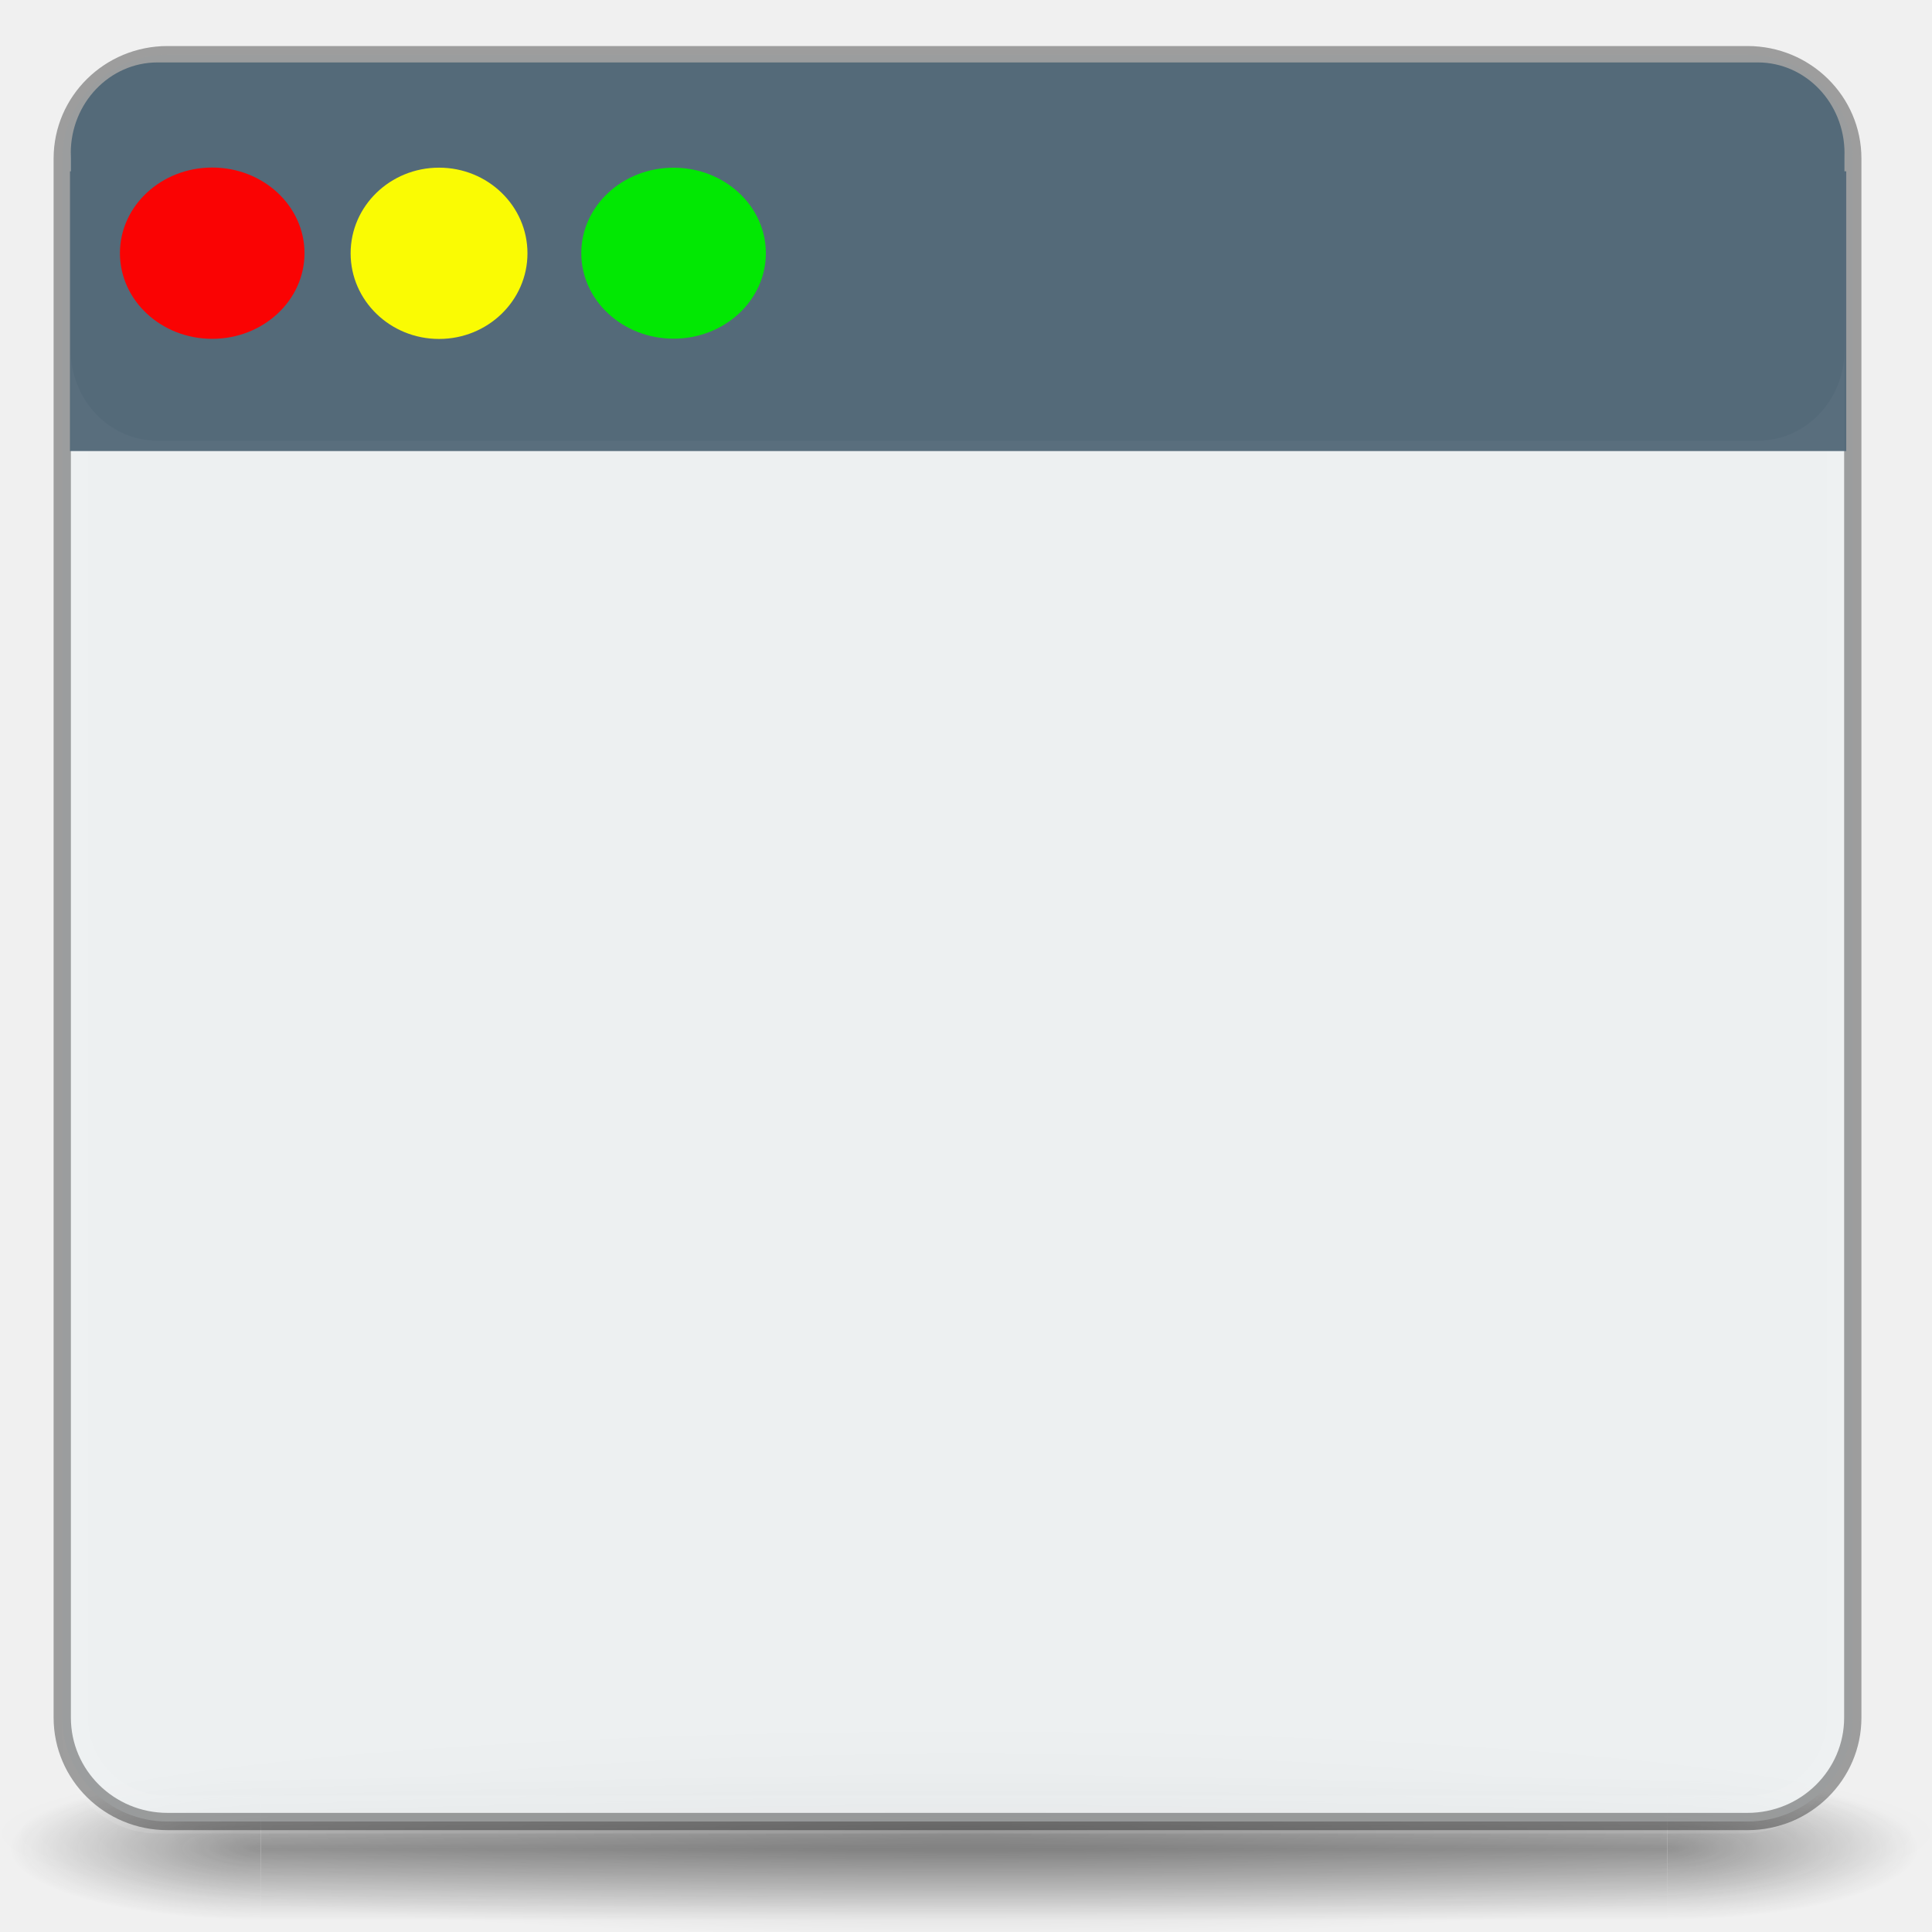
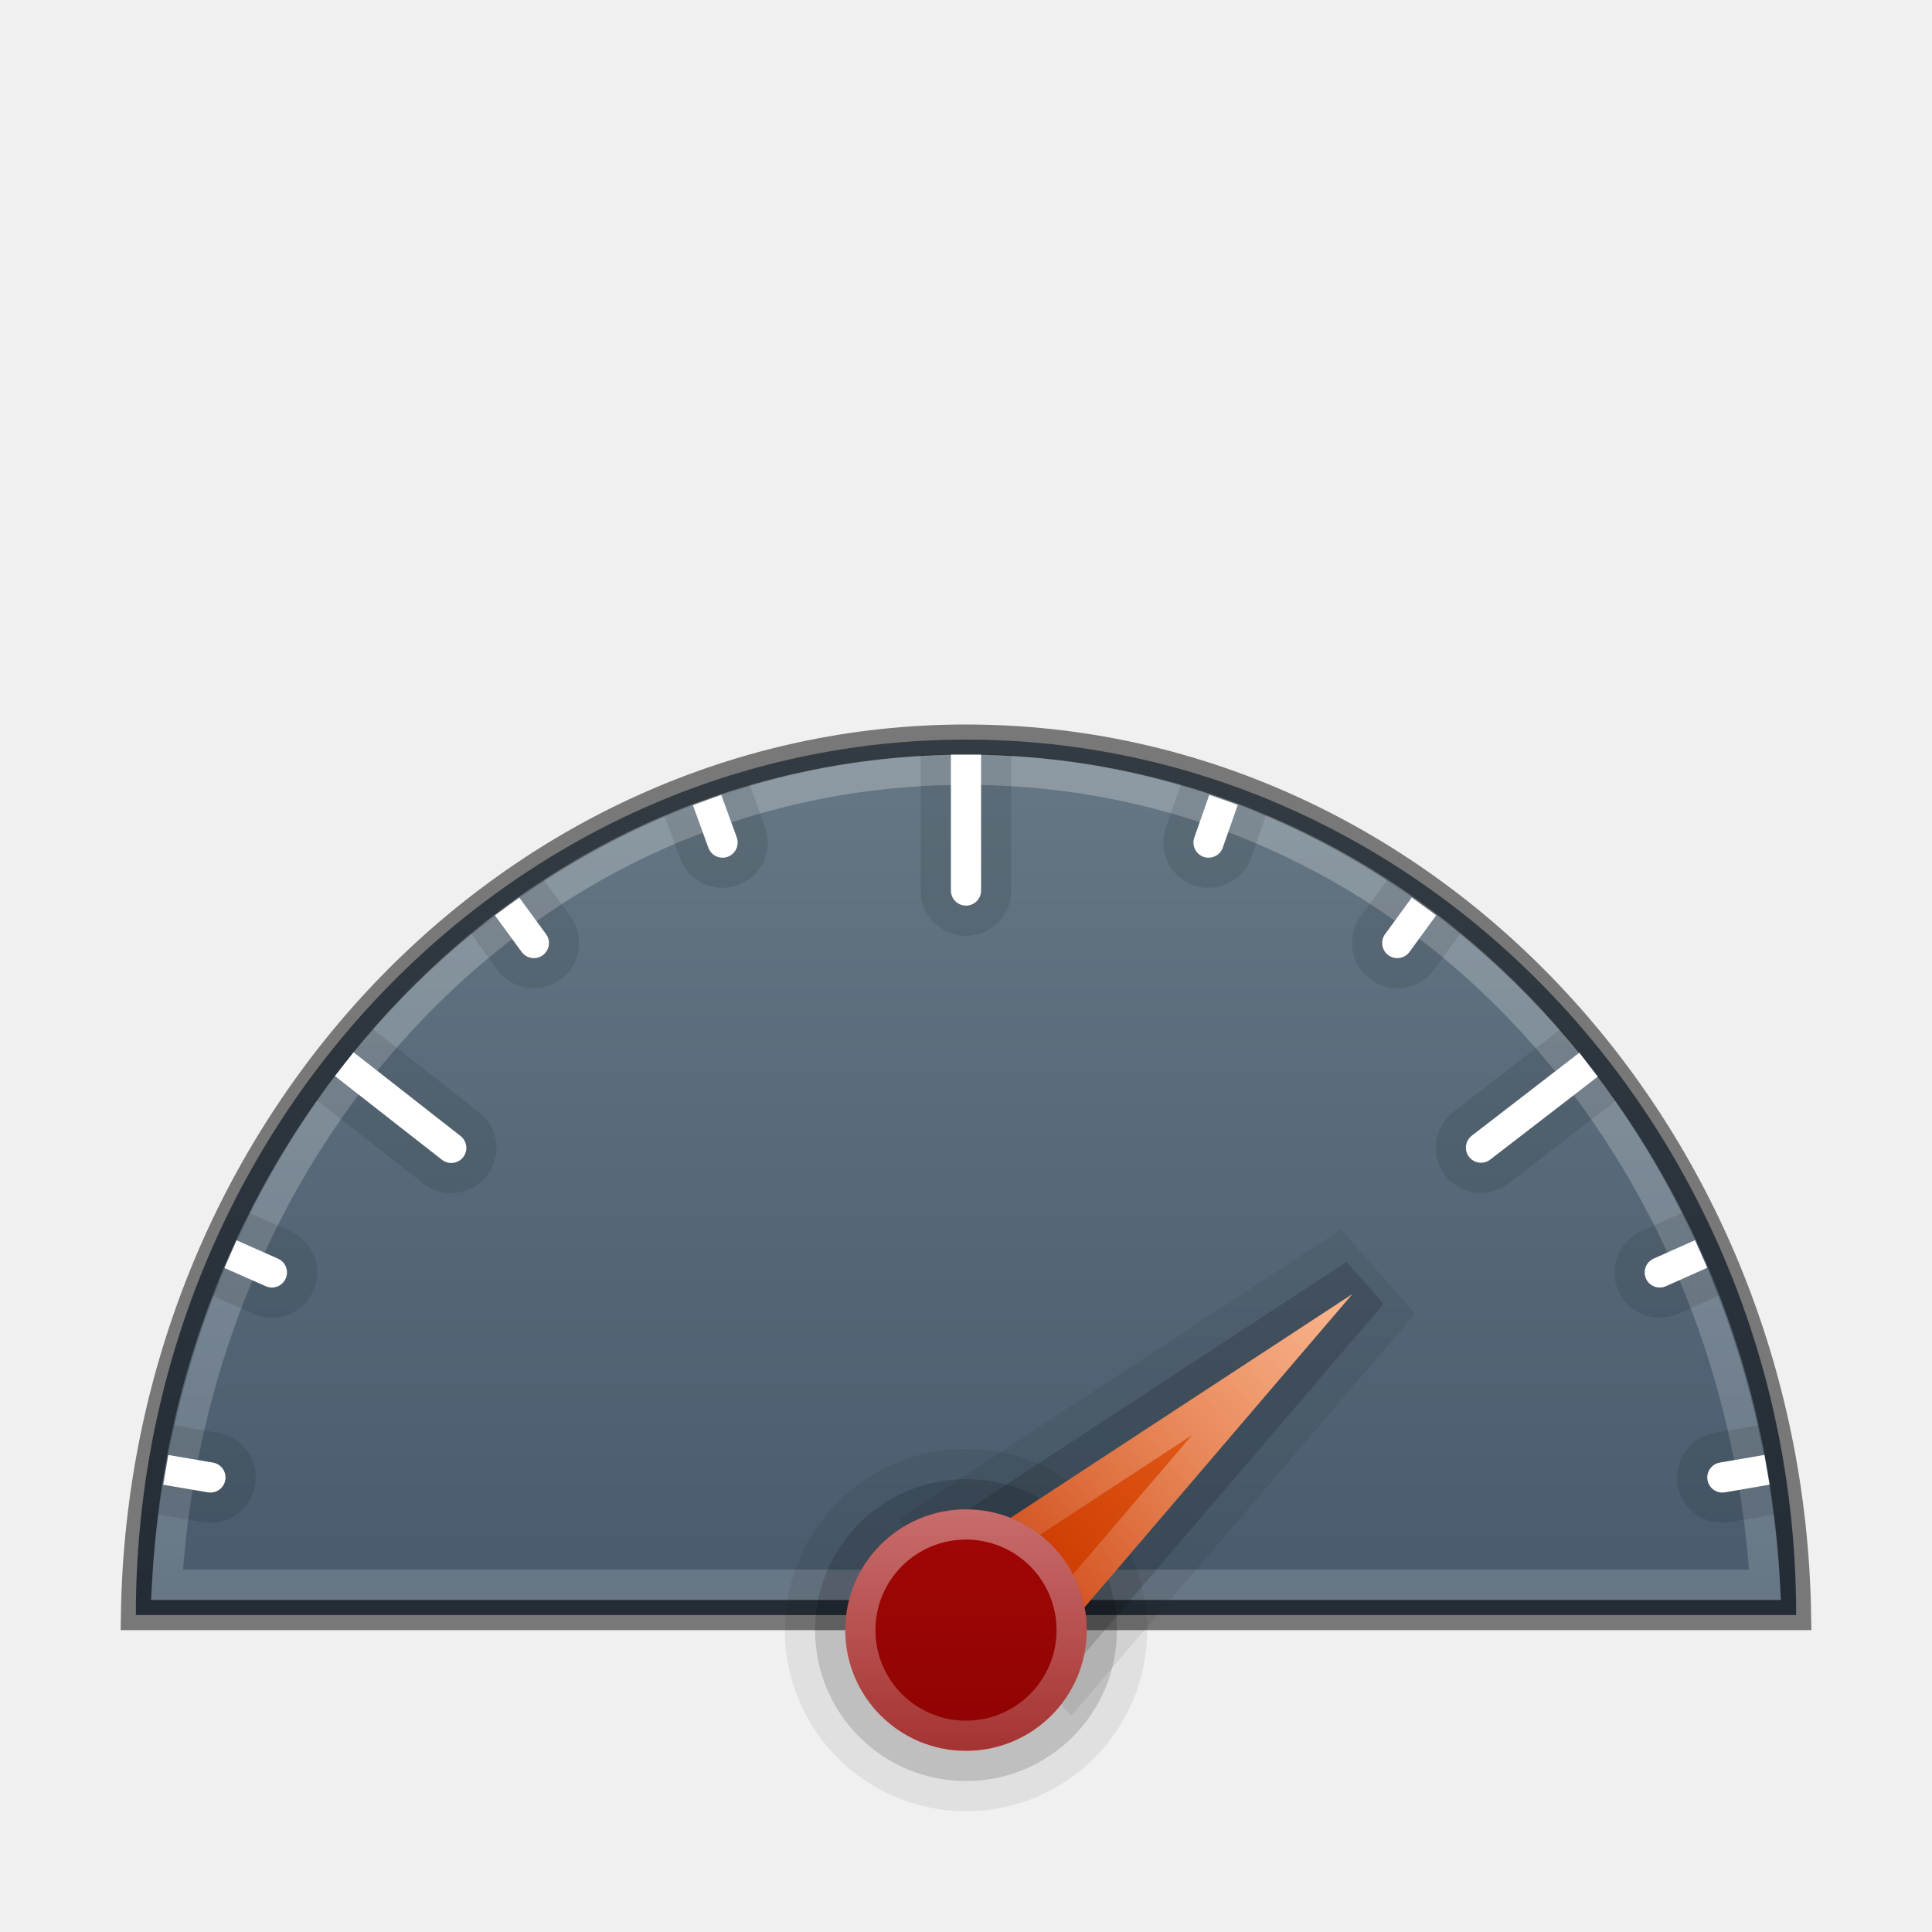
- <svg xmlns="http://www.w3.org/2000/svg" xmlns:xlink="http://www.w3.org/1999/xlink" version="1.1" width="64" height="64" id="svg3130">
-   <defs id="defs3132">
-     <linearGradient id="linearGradient5769">
-       <stop offset="0" style="stop-color:#ffffff;stop-opacity:1" id="stop5771" />
-       <stop offset="0" style="stop-color:#ffffff;stop-opacity:0.235" id="stop5773" />
-       <stop offset="1" style="stop-color:#ffffff;stop-opacity:0.157" id="stop5775" />
-       <stop offset="1" style="stop-color:#ffffff;stop-opacity:0.392" id="stop5777" />
+ <svg xmlns="http://www.w3.org/2000/svg" id="svg102" version="1.1" fill="none" viewBox="0 0 64 64" height="64" width="64">
+   <path id="path4" fill="url(#paint0_linear)" d="M32 24.5C16.812 24.5 4.5 37.484 4.5 53.5H59.5C59.5 37.484 47.188 24.5 32 24.5Z" />
+   <path id="path6" stroke-opacity="0.5" stroke="black" d="M59.496 53.5H4.504C4.753 37.406 16.999 24.5 32 24.5C47.001 24.5 59.247 37.406 59.496 53.5Z" />
+   <path id="path8" stroke="url(#paint1_linear)" d="M5.527 52.5C6.446 37.465 17.567 25.5 32 25.5C46.433 25.5 57.554 37.465 58.473 52.5H5.527Z" />
+   <path id="path10" fill-opacity="0.1" fill="black" d="M30.5 25H33.5V29.5C33.5 30.328 32.828 31 32 31C31.172 31 30.5 30.328 30.5 29.5V25Z" />
+   <path id="path12" fill="white" d="M31.5 25H32.5V29.5C32.5 29.776 32.276 30 32 30C31.724 30 31.5 29.776 31.5 29.5V25Z" />
+   <path id="path14" fill-opacity="0.1" fill="black" d="M51.708 34.081L53.539 36.457L49.976 39.205C49.32 39.711 48.378 39.589 47.872 38.933C47.366 38.277 47.488 37.335 48.144 36.829L51.708 34.081Z" />
+   <path id="path16" fill="white" d="M52.318 34.873L52.929 35.665L49.365 38.413C49.146 38.582 48.832 38.541 48.664 38.322C48.495 38.104 48.536 37.79 48.755 37.621L52.318 34.873Z" />
+   <path id="path18" fill-opacity="0.1" fill="black" d="M39.116 26L41.947 26.992L41.451 28.408C41.177 29.19 40.321 29.601 39.539 29.327C38.757 29.053 38.346 28.197 38.62 27.416L39.116 26Z" />
+   <path id="path20" fill="white" d="M40.059 26.331L41.003 26.662L40.507 28.077C40.416 28.338 40.13 28.475 39.87 28.384C39.609 28.292 39.472 28.007 39.563 27.746L40.059 26.331Z" />
+   <path id="path22" fill-opacity="0.1" fill="black" d="M45.959 29.143L48.383 30.911L47.499 32.123C47.011 32.792 46.072 32.939 45.403 32.451C44.734 31.963 44.587 31.025 45.075 30.355L45.959 29.143Z" />
+   <path id="path24" fill="white" d="M46.767 29.733L47.575 30.322L46.691 31.534C46.528 31.757 46.215 31.806 45.992 31.643C45.769 31.481 45.72 31.168 45.883 30.945L46.767 29.733Z" />
+   <path id="path26" fill-opacity="0.1" fill="black" d="M22.013 27.015L24.832 25.989L25.345 27.399C25.629 28.177 25.227 29.038 24.449 29.321C23.67 29.605 22.809 29.203 22.526 28.425L22.013 27.015Z" />
+   <path id="path28" fill="white" d="M22.953 26.673L23.893 26.331L24.406 27.741C24.5 28 24.366 28.287 24.107 28.382C23.847 28.476 23.56 28.342 23.466 28.083L22.953 26.673Z" />
+   <path id="path30" fill-opacity="0.1" fill="black" d="M15.588 30.914L18.009 29.143L18.895 30.354C19.384 31.022 19.239 31.961 18.57 32.45C17.901 32.939 16.963 32.794 16.474 32.125L15.588 30.914Z" />
+   <path id="path32" fill="white" d="M16.395 30.324L17.202 29.733L18.088 30.944C18.251 31.167 18.203 31.48 17.98 31.643C17.757 31.806 17.444 31.757 17.281 31.535L16.395 30.324Z" />
+   <path id="path34" fill-opacity="0.1" fill="black" d="M7.029 42.917L8.24 40.173L9.613 40.779C10.37 41.113 10.713 41.999 10.379 42.757C10.044 43.515 9.159 43.858 8.401 43.523L7.029 42.917Z" />
+   <path id="path36" fill="white" d="M7.433 42.002L7.837 41.088L9.209 41.694C9.461 41.805 9.576 42.1 9.464 42.353C9.353 42.605 9.057 42.72 8.805 42.608L7.433 42.002Z" />
+   <path id="path38" fill-opacity="0.1" fill="black" d="M5.24 50.17L5.743 47.212L7.222 47.464C8.039 47.603 8.588 48.378 8.449 49.194C8.31 50.011 7.535 50.56 6.719 50.422L5.24 50.17Z" />
+   <path id="path40" fill="white" d="M5.408 49.184L5.575 48.198L7.054 48.45C7.326 48.496 7.51 48.755 7.463 49.027C7.417 49.299 7.159 49.482 6.886 49.436L5.408 49.184Z" />
+   <path id="path42" fill-opacity="0.1" fill="black" d="M55.74 40.17L56.963 42.909L55.593 43.521C54.837 43.858 53.95 43.519 53.612 42.762C53.274 42.006 53.614 41.119 54.37 40.781L55.74 40.17Z" />
+   <path id="path44" fill="white" d="M56.148 41.083L56.555 41.996L55.185 42.608C54.933 42.72 54.638 42.607 54.525 42.355C54.413 42.103 54.526 41.807 54.778 41.694L56.148 41.083Z" />
+   <path id="path46" fill-opacity="0.1" fill="black" d="M58.28 47.21L58.788 50.167L57.31 50.421C56.493 50.562 55.718 50.013 55.578 49.197C55.437 48.38 55.985 47.605 56.802 47.465L58.28 47.21Z" />
+   <path id="path48" fill="white" d="M58.449 48.196L58.619 49.181L57.141 49.436C56.868 49.482 56.61 49.3 56.563 49.028C56.516 48.755 56.699 48.497 56.971 48.45L58.449 48.196Z" />
+   <path id="path50" fill-opacity="0.1" fill="black" d="M10.48 36.434L12.329 34.071L15.873 36.844C16.525 37.355 16.64 38.297 16.13 38.95C15.619 39.602 14.676 39.717 14.024 39.207L10.48 36.434Z" />
+   <path id="path52" fill="white" d="M11.096 35.646L11.713 34.858L15.256 37.632C15.474 37.802 15.512 38.116 15.342 38.334C15.172 38.551 14.858 38.589 14.64 38.419L11.096 35.646Z" />
+   <circle id="circle54" stroke-width="2" stroke-opacity="0.07" stroke="black" r="5" cy="54" cx="32" />
+   <circle id="circle56" stroke-opacity="0.15" stroke="black" r="4.5" cy="54" cx="32" />
+   <path id="path58" stroke-miterlimit="5.016" stroke-opacity="0.15" stroke="black" d="M34.367 54.96L34.747 55.393L35.122 54.955L36.558 53.276L39.429 49.916L45.173 43.198L44.519 42.455L37.124 47.296L33.427 49.717L31.578 50.927L31.096 51.243L31.477 51.676L34.367 54.96Z" />
+   <path id="path60" stroke-miterlimit="5.016" stroke-width="2" stroke-opacity="0.07" stroke="black" d="M34.709 54.451L35.471 55.317L36.22 54.44L36.938 53.6L39.81 50.241L45.553 43.523L44.245 42.036L36.85 46.878L33.153 49.298L32.228 49.904L31.264 50.535L32.026 51.401L34.709 54.451Z" />
+   <path id="path62" fill="url(#paint2_linear)" d="M33.306 56.31L30.003 52.556L44.793 42.873L33.306 56.31Z" />
+   <path id="path64" stroke-miterlimit="16" stroke="url(#paint3_linear)" d="M33.3 55.547L30.759 52.658L42.139 45.208L33.3 55.547Z" />
+   <circle id="circle66" fill="url(#paint4_linear)" r="4" cy="54" cx="32" />
+   <circle id="circle68" stroke="url(#paint5_linear)" r="3.5" cy="54" cx="32" />
+   <defs id="defs100">
+     <linearGradient gradientUnits="userSpaceOnUse" y2="53.5" x2="32" y1="24.5" x1="32" id="paint0_linear">
+       <stop id="stop70" stop-color="#667885" />
+       <stop id="stop72" stop-color="#485A6C" offset="1" />
    </linearGradient>
-     <linearGradient id="linearGradient5736">
-       <stop offset="0" style="stop-color:#586e75;stop-opacity:1" id="stop5738" />
-       <stop offset="1" style="stop-color:#073642;stop-opacity:1" id="stop5740" />
+     <linearGradient gradientUnits="userSpaceOnUse" y2="53" x2="32" y1="25" x1="32" id="paint1_linear">
+       <stop id="stop75" stop-opacity="0.26" stop-color="white" />
+       <stop id="stop77" stop-opacity="0.17" stop-color="white" offset="1" />
    </linearGradient>
-     <linearGradient id="linearGradient4337">
-       <stop offset="0" style="stop-color:#fdf6e3;stop-opacity:1" id="stop4339" />
-       <stop offset="1" style="stop-color:#eee8d5;stop-opacity:1" id="stop4341" />
+     <linearGradient gradientUnits="userSpaceOnUse" y2="52" x2="34" y1="42.873" x1="44.793" id="paint2_linear">
+       <stop id="stop80" stop-color="#F37329" />
+       <stop id="stop82" stop-color="#CC3B02" offset="1" />
    </linearGradient>
-     <linearGradient x1="41.453" y1="-3.75" x2="41.453" y2="42.06" id="linearGradient4277-0" xlink:href="#linearGradient5769" gradientUnits="userSpaceOnUse" gradientTransform="matrix(1.432432,0,0,1.135135,-0.37882,10.25677)" />
-     <linearGradient x1="25.132" y1="0.985" x2="25.132" y2="47.013" id="linearGradient4285-6" xlink:href="#linearGradient4337" gradientUnits="userSpaceOnUse" gradientTransform="matrix(1.571425,0,0,0.9560468,-3.7142,13.08819)" />
-     <radialGradient cx="19.534" cy="40.43" r="23.93" fx="19.534" fy="40.43" id="radialGradient4291-0" xlink:href="#radialGradient3109-470-9-6" gradientUnits="userSpaceOnUse" gradientTransform="matrix(1.002956,1.769214e-7,-1.4743171e-8,0.0835781,14.40734,56.6209)" />
-     <radialGradient cx="62.625" cy="4.625" r="10.625" id="radialGradient3109-470-9-6" gradientUnits="userSpaceOnUse" gradientTransform="matrix(1.129412,0,0,0.2823525,-58.72941,19.69412)">
-       <stop id="stop5165-6-1" style="stop-color:#000000;stop-opacity:1" offset="0" />
-       <stop id="stop5167-3-5" style="stop-color:#000000;stop-opacity:0" offset="1" />
-     </radialGradient>
-     <linearGradient xlink:href="#linearGradient5736" id="linearGradient5857" gradientUnits="userSpaceOnUse" gradientTransform="matrix(1.516382,0.4032233,-0.248599,0.9208726,3.95455,0.187118)" x1="17.234" y1="-1.663" x2="26.343" y2="54.478" />
-     <linearGradient y2="47.013" x2="25.132" y1="0.985" x1="25.132" gradientTransform="matrix(1.571425,0,0,0.9560468,-5.7142,12.90359)" gradientUnits="userSpaceOnUse" id="linearGradient4523" xlink:href="#linearGradient5736" />
-     <linearGradient y2="42.06" x2="41.453" y1="-3.75" x1="41.453" gradientTransform="matrix(1.432432,0,0,1.135135,-4.37882,8.25677)" gradientUnits="userSpaceOnUse" id="linearGradient4677" xlink:href="#linearGradient5769" />
-     <radialGradient gradientTransform="matrix(0.2487194,0,0,0.07817047,4.951023,45.72137)" gradientUnits="userSpaceOnUse" xlink:href="#linearGradient3820-7-2-1" id="radialGradient3025-3" fy="186.171" fx="99.157" r="62.769" cy="186.171" cx="99.157" />
-     <linearGradient id="linearGradient3820-7-2-1">
-       <stop offset="0" style="stop-color:#3d3d3d;stop-opacity:1" id="stop3822-2-6-3" />
-       <stop offset="0.5" style="stop-color:#686868;stop-opacity:0.498" id="stop3864-8-7-7" />
-       <stop offset="1" style="stop-color:#686868;stop-opacity:0" id="stop3824-1-2-5" />
+     <linearGradient gradientUnits="userSpaceOnUse" y2="54.433" x2="31.655" y1="42.873" x1="44.793" id="paint3_linear">
+       <stop id="stop85" stop-opacity="0.48" stop-color="white" />
+       <stop id="stop87" stop-opacity="0.03" stop-color="white" offset="1" />
    </linearGradient>
-     <linearGradient gradientTransform="matrix(1.059851,0,0,1.05893,-46.00269,13.30072)" gradientUnits="userSpaceOnUse" xlink:href="#linearGradient4011" id="linearGradient3019-3" y2="44.341" x2="71.204" y1="6.238" x1="71.204" />
-     <linearGradient id="linearGradient4011">
-       <stop offset="0" style="stop-color:#ffffff;stop-opacity:1" id="stop4013" />
-       <stop offset="0.508" style="stop-color:#ffffff;stop-opacity:0.235" id="stop4015" />
-       <stop offset="0.835" style="stop-color:#ffffff;stop-opacity:0.157" id="stop4017" />
-       <stop offset="1" style="stop-color:#ffffff;stop-opacity:0.392" id="stop4019" />
+     <linearGradient gradientUnits="userSpaceOnUse" y2="67" x2="32" y1="50" x1="32" id="paint4_linear">
+       <stop id="stop90" stop-color="#A10705" />
+       <stop id="stop92" stop-color="#7A0000" offset="1" />
    </linearGradient>
-     <linearGradient x1="167.983" y1="6.833" x2="167.983" y2="61.692" id="linearGradient3012-1" xlink:href="#linearGradient5803-2-1" gradientUnits="userSpaceOnUse" gradientTransform="matrix(0.7148167,0,0,0.7141959,-85.30647,16.43655)" />
-     <linearGradient id="linearGradient5803-2-1">
-       <stop id="stop5805-1-6" style="stop-color:#fff5ef;stop-opacity:1" offset="0" />
-       <stop id="stop5807-6-6" style="stop-color:#fef8dd;stop-opacity:1" offset="1" />
+     <linearGradient gradientUnits="userSpaceOnUse" y2="58" x2="32" y1="50" x1="32" id="paint5_linear">
+       <stop id="stop95" stop-opacity="0.41" stop-color="white" />
+       <stop id="stop97" stop-opacity="0.19" stop-color="white" offset="1" />
    </linearGradient>
-     <radialGradient gradientTransform="matrix(0.9127923,0,0,0.09636322,35.67744,51.72663)" gradientUnits="userSpaceOnUse" xlink:href="#linearGradient5071-7-3-2" id="radialGradient4111" fy="93.468" fx="-4.029" r="35.338" cy="93.468" cx="-4.029" />
-     <linearGradient id="linearGradient5071-7-3-2">
-       <stop offset="0" style="stop-color:#000000;stop-opacity:1" id="stop5073-2-9-5" />
-       <stop offset="1" style="stop-color:#000000;stop-opacity:0" id="stop5075-2-1-5" />
-     </linearGradient>
-     <radialGradient gradientTransform="matrix(2.003784,0,0,1.4,27.98813,-17.4)" gradientUnits="userSpaceOnUse" xlink:href="#linearGradient3688-166-749-5" id="radialGradient4093" fy="43.5" fx="4.993" r="2.5" cy="43.5" cx="4.993" />
-     <linearGradient id="linearGradient3688-166-749-5">
-       <stop offset="0" style="stop-color:#181818;stop-opacity:1" id="stop2883-0" />
-       <stop offset="1" style="stop-color:#181818;stop-opacity:0" id="stop2885-5" />
-     </linearGradient>
-     <radialGradient gradientTransform="matrix(2.003784,0,0,1.4,-20.01187,-104.4)" gradientUnits="userSpaceOnUse" xlink:href="#linearGradient3688-166-749-5" id="radialGradient4095" fy="43.5" fx="4.993" r="2.5" cy="43.5" cx="4.993" />
-     <linearGradient gradientUnits="userSpaceOnUse" xlink:href="#linearGradient3702-501-757-0" id="linearGradient4097" y2="39.999" x2="25.058" y1="47.028" x1="25.058" />
-     <linearGradient id="linearGradient3702-501-757-0">
-       <stop offset="0" style="stop-color:#181818;stop-opacity:0" id="stop2895-0" />
-       <stop offset="0.5" style="stop-color:#181818;stop-opacity:1" id="stop2897-2" />
-       <stop offset="1" style="stop-color:#181818;stop-opacity:0" id="stop2899-6" />
-     </linearGradient>
-     <linearGradient gradientTransform="matrix(1.575708,0,0,1.549257,-6.325198,-5.393675)" gradientUnits="userSpaceOnUse" xlink:href="#linearGradient3924" id="linearGradient4136" y2="43" x2="24" y1="5" x1="24" />
-     <linearGradient id="linearGradient3924">
-       <stop offset="0" style="stop-color:#ffffff;stop-opacity:1" id="stop3926" />
-       <stop offset="0.063" style="stop-color:#ffffff;stop-opacity:0.235" id="stop3928" />
-       <stop offset="0.951" style="stop-color:#ffffff;stop-opacity:0.157" id="stop3930" />
-       <stop offset="1" style="stop-color:#ffffff;stop-opacity:0.392" id="stop3932" />
-     </linearGradient>
-     <linearGradient gradientTransform="matrix(1.57194,0,0,1.551145,-6.007882,-6.152285)" gradientUnits="userSpaceOnUse" xlink:href="#linearGradient3924" id="linearGradient4136-3" y2="43" x2="24" y1="5" x1="24" />
  </defs>
-   <path d="m 64.256,60.733 a 32.256,3.405 0 0 1 -64.513,0 32.256,3.405 0 1 1 64.513,0 z" id="path3041" style="color:#000000;display:inline;overflow:visible;visibility:visible;opacity:0.2;fill:url(#radialGradient4111);fill-opacity:1;fill-rule:nonzero;stroke:none;stroke-width:1;marker:none;enable-background:accumulate" />
-   <g transform="matrix(1.580713,0,0,0.5251728,-6.001997,38.91536)" id="g2036" style="display:inline">
-     <g transform="matrix(1.052632,0,0,1.285713,-1.263158,-13.42854)" id="g3712" style="opacity:0.4">
-       <rect width="5" height="7" x="38" y="40" id="rect2801" style="fill:url(#radialGradient4093);fill-opacity:1;stroke:none" />
-       <rect width="5" height="7" x="-10" y="-47" transform="scale(-1,-1)" id="rect3696" style="fill:url(#radialGradient4095);fill-opacity:1;stroke:none" />
-       <rect width="28" height="7" x="10" y="40" id="rect3700" style="fill:url(#linearGradient4097);fill-opacity:1;stroke:none" />
-     </g>
-   </g>
-   <rect width="58.301" height="57.322" rx="2.886" ry="2.838" x="2.341" y="3.127" id="rect6741-7" style="opacity:0.3;fill:none;stroke:url(#linearGradient4136);stroke-width:0.572;stroke-linecap:round;stroke-linejoin:round;stroke-miterlimit:4;stroke-dasharray:none;stroke-dashoffset:0;stroke-opacity:1" />
-   <rect width="59.314" height="58.529" rx="3.487" ry="3.44" x="2.062" y="1.811" id="rect5505-21-3-5" style="color:#000000;display:inline;overflow:visible;visibility:visible;opacity:0.9;fill:#ecf0f1;fill-opacity:1;fill-rule:nonzero;stroke:none;stroke-width:1;marker:none;enable-background:accumulate" />
-   <rect width="58.162" height="57.392" rx="2.879" ry="2.841" x="2.638" y="2.379" id="rect6741-7-6" style="opacity:0.3;fill:none;stroke:url(#linearGradient4136-3);stroke-width:0.572;stroke-linecap:round;stroke-linejoin:round;stroke-miterlimit:4;stroke-dasharray:none;stroke-dashoffset:0;stroke-opacity:1" />
-   <rect width="59.314" height="58.529" rx="3.487" ry="3.44" x="2.062" y="1.811" id="rect5505-21-3-1-2" style="color:#000000;display:inline;overflow:visible;visibility:visible;opacity:0.7;fill:none;stroke:#000000;stroke-width:0.572;stroke-linecap:round;stroke-linejoin:round;stroke-miterlimit:4;stroke-dasharray:none;stroke-dashoffset:0;stroke-opacity:0.496;marker:none;enable-background:accumulate" />
-   <rect width="58.758" height="12.531" rx="2.874" ry="3.005" x="2.344" y="2.068" id="rect5505-21-3-5-3" style="color:#000000;display:inline;overflow:visible;visibility:visible;opacity:1;fill:#546a79;fill-opacity:1;fill-rule:nonzero;stroke:none;stroke-width:1;marker:none;enable-background:accumulate" />
-   <rect style="opacity:0.97;fill:#546a79;fill-opacity:1;fill-rule:nonzero;stroke:none;stroke-width:1.712;stroke-miterlimit:4;stroke-dasharray:none;stroke-opacity:0.496" id="rect4199" width="58.841" height="9.267" x="2.318" y="5.675" rx="0" ry="0" />
-   <ellipse style="opacity:0.97;fill:#ff0000;fill-opacity:1;fill-rule:nonzero;stroke:none;stroke-width:1.712;stroke-miterlimit:4;stroke-dasharray:none;stroke-opacity:0.496" id="path4203" cx="7.03" cy="8.387" rx="3.057" ry="2.837" />
-   <ellipse style="opacity:0.97;fill:#ffff00;fill-opacity:1;fill-rule:nonzero;stroke:none;stroke-width:1.712;stroke-miterlimit:4;stroke-dasharray:none;stroke-opacity:0.496" id="path4207" cx="14.544" cy="8.391" rx="2.929" ry="2.837" />
-   <ellipse style="opacity:0.97;fill:#00eb00;fill-opacity:1;fill-rule:nonzero;stroke:none;stroke-width:1.712;stroke-miterlimit:4;stroke-dasharray:none;stroke-opacity:0.496" id="path4209" cx="22.313" cy="8.387" rx="3.057" ry="2.832" />
</svg>
